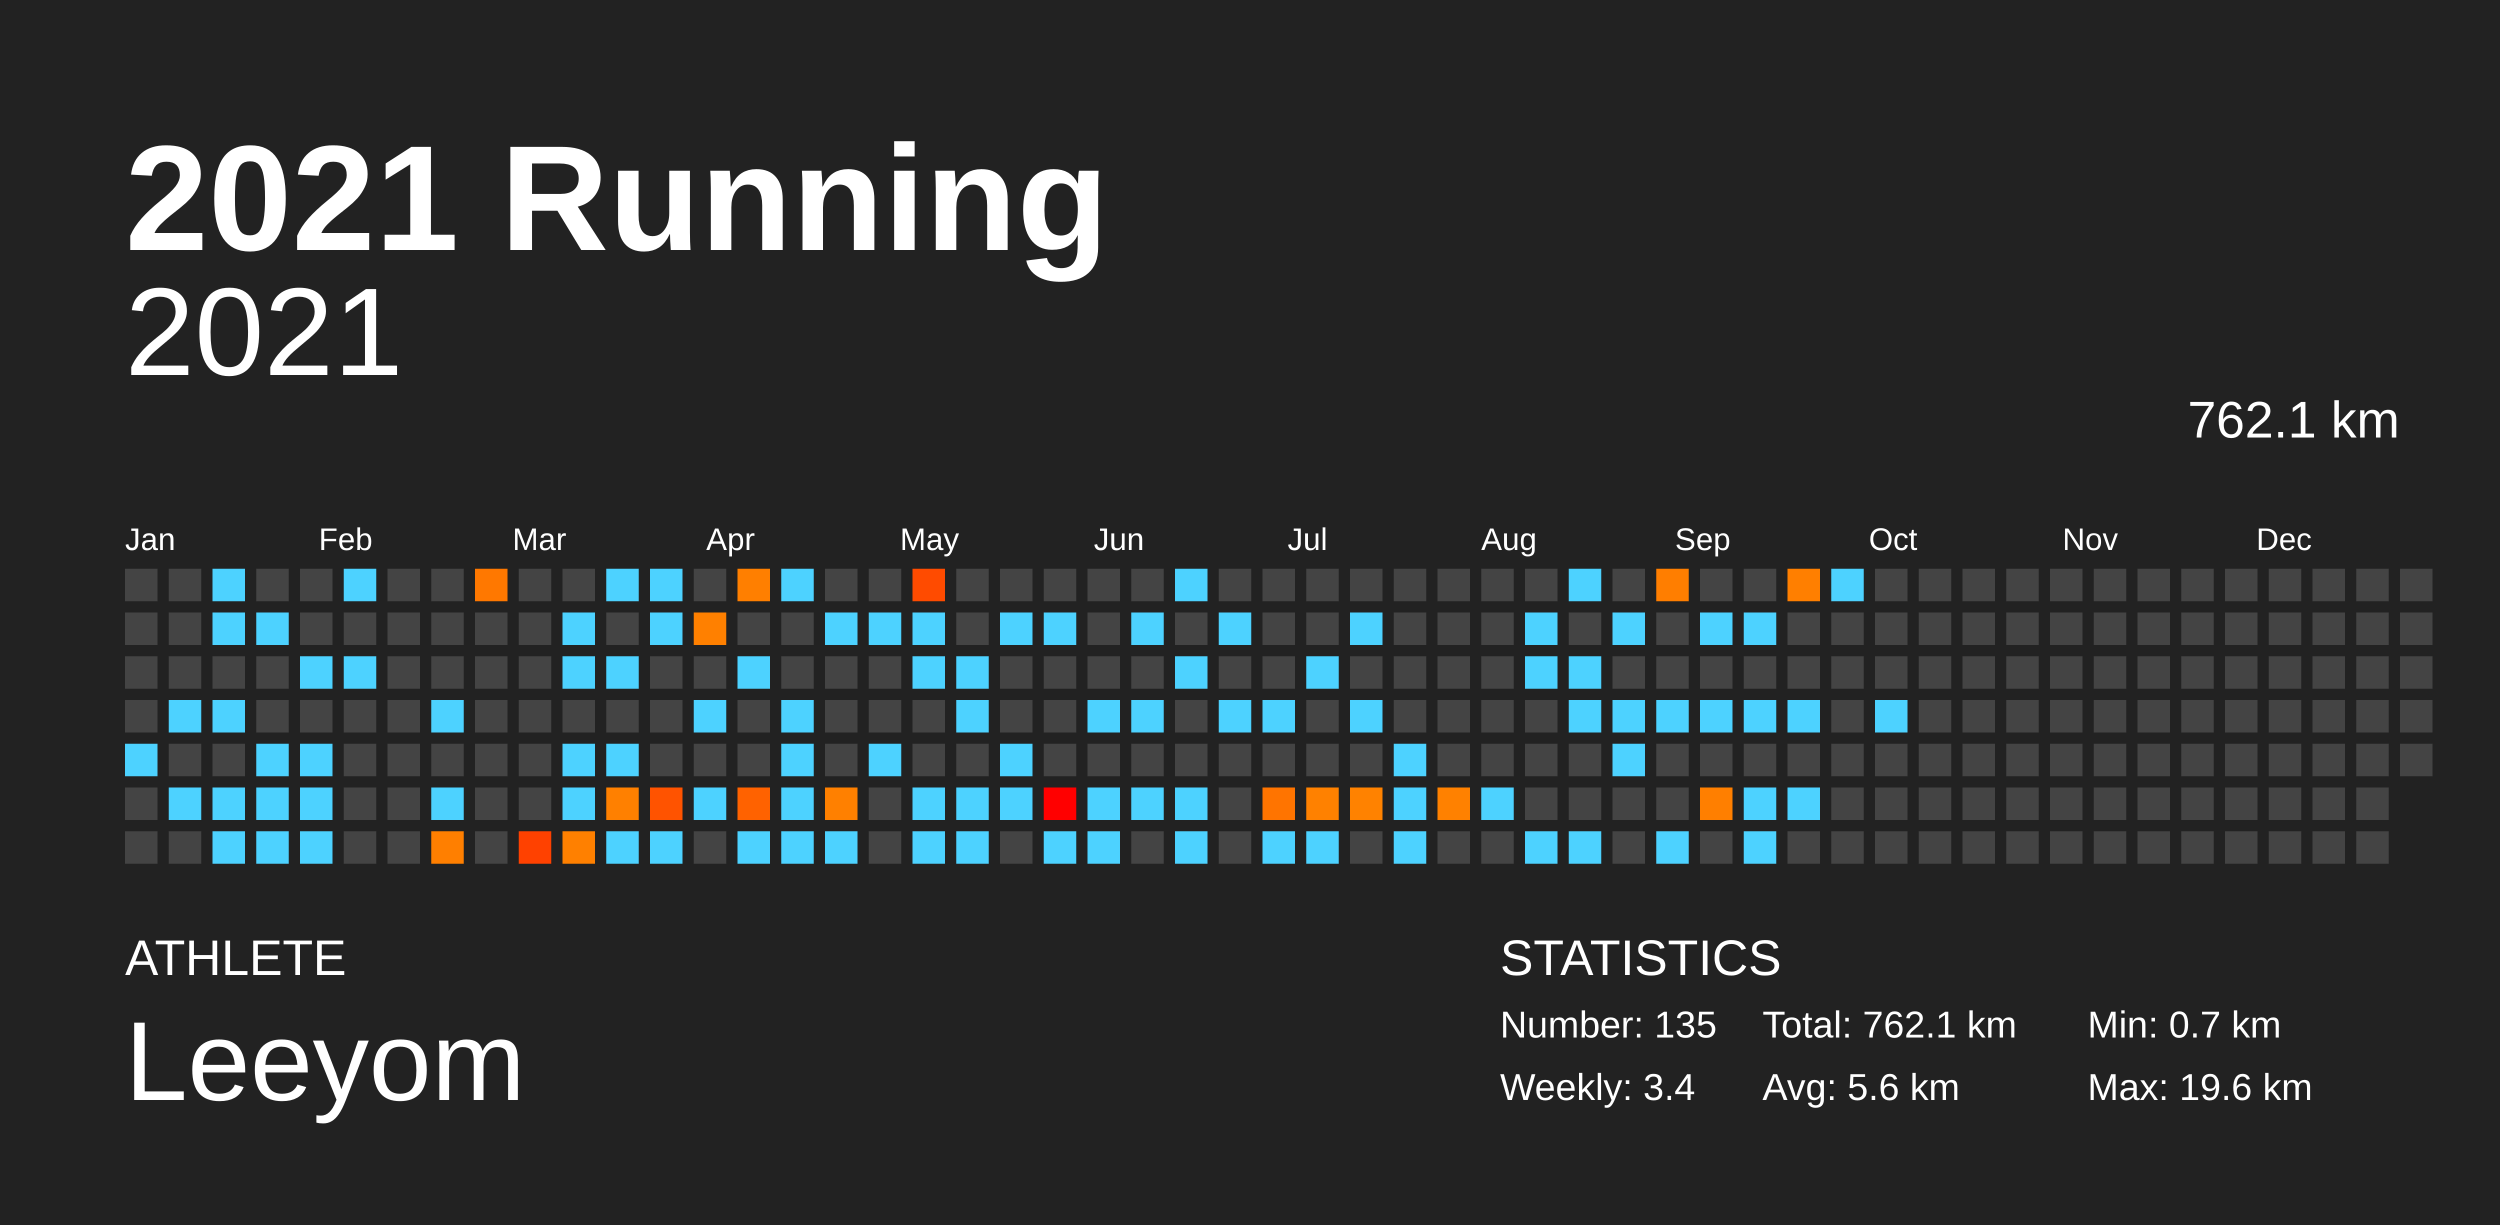
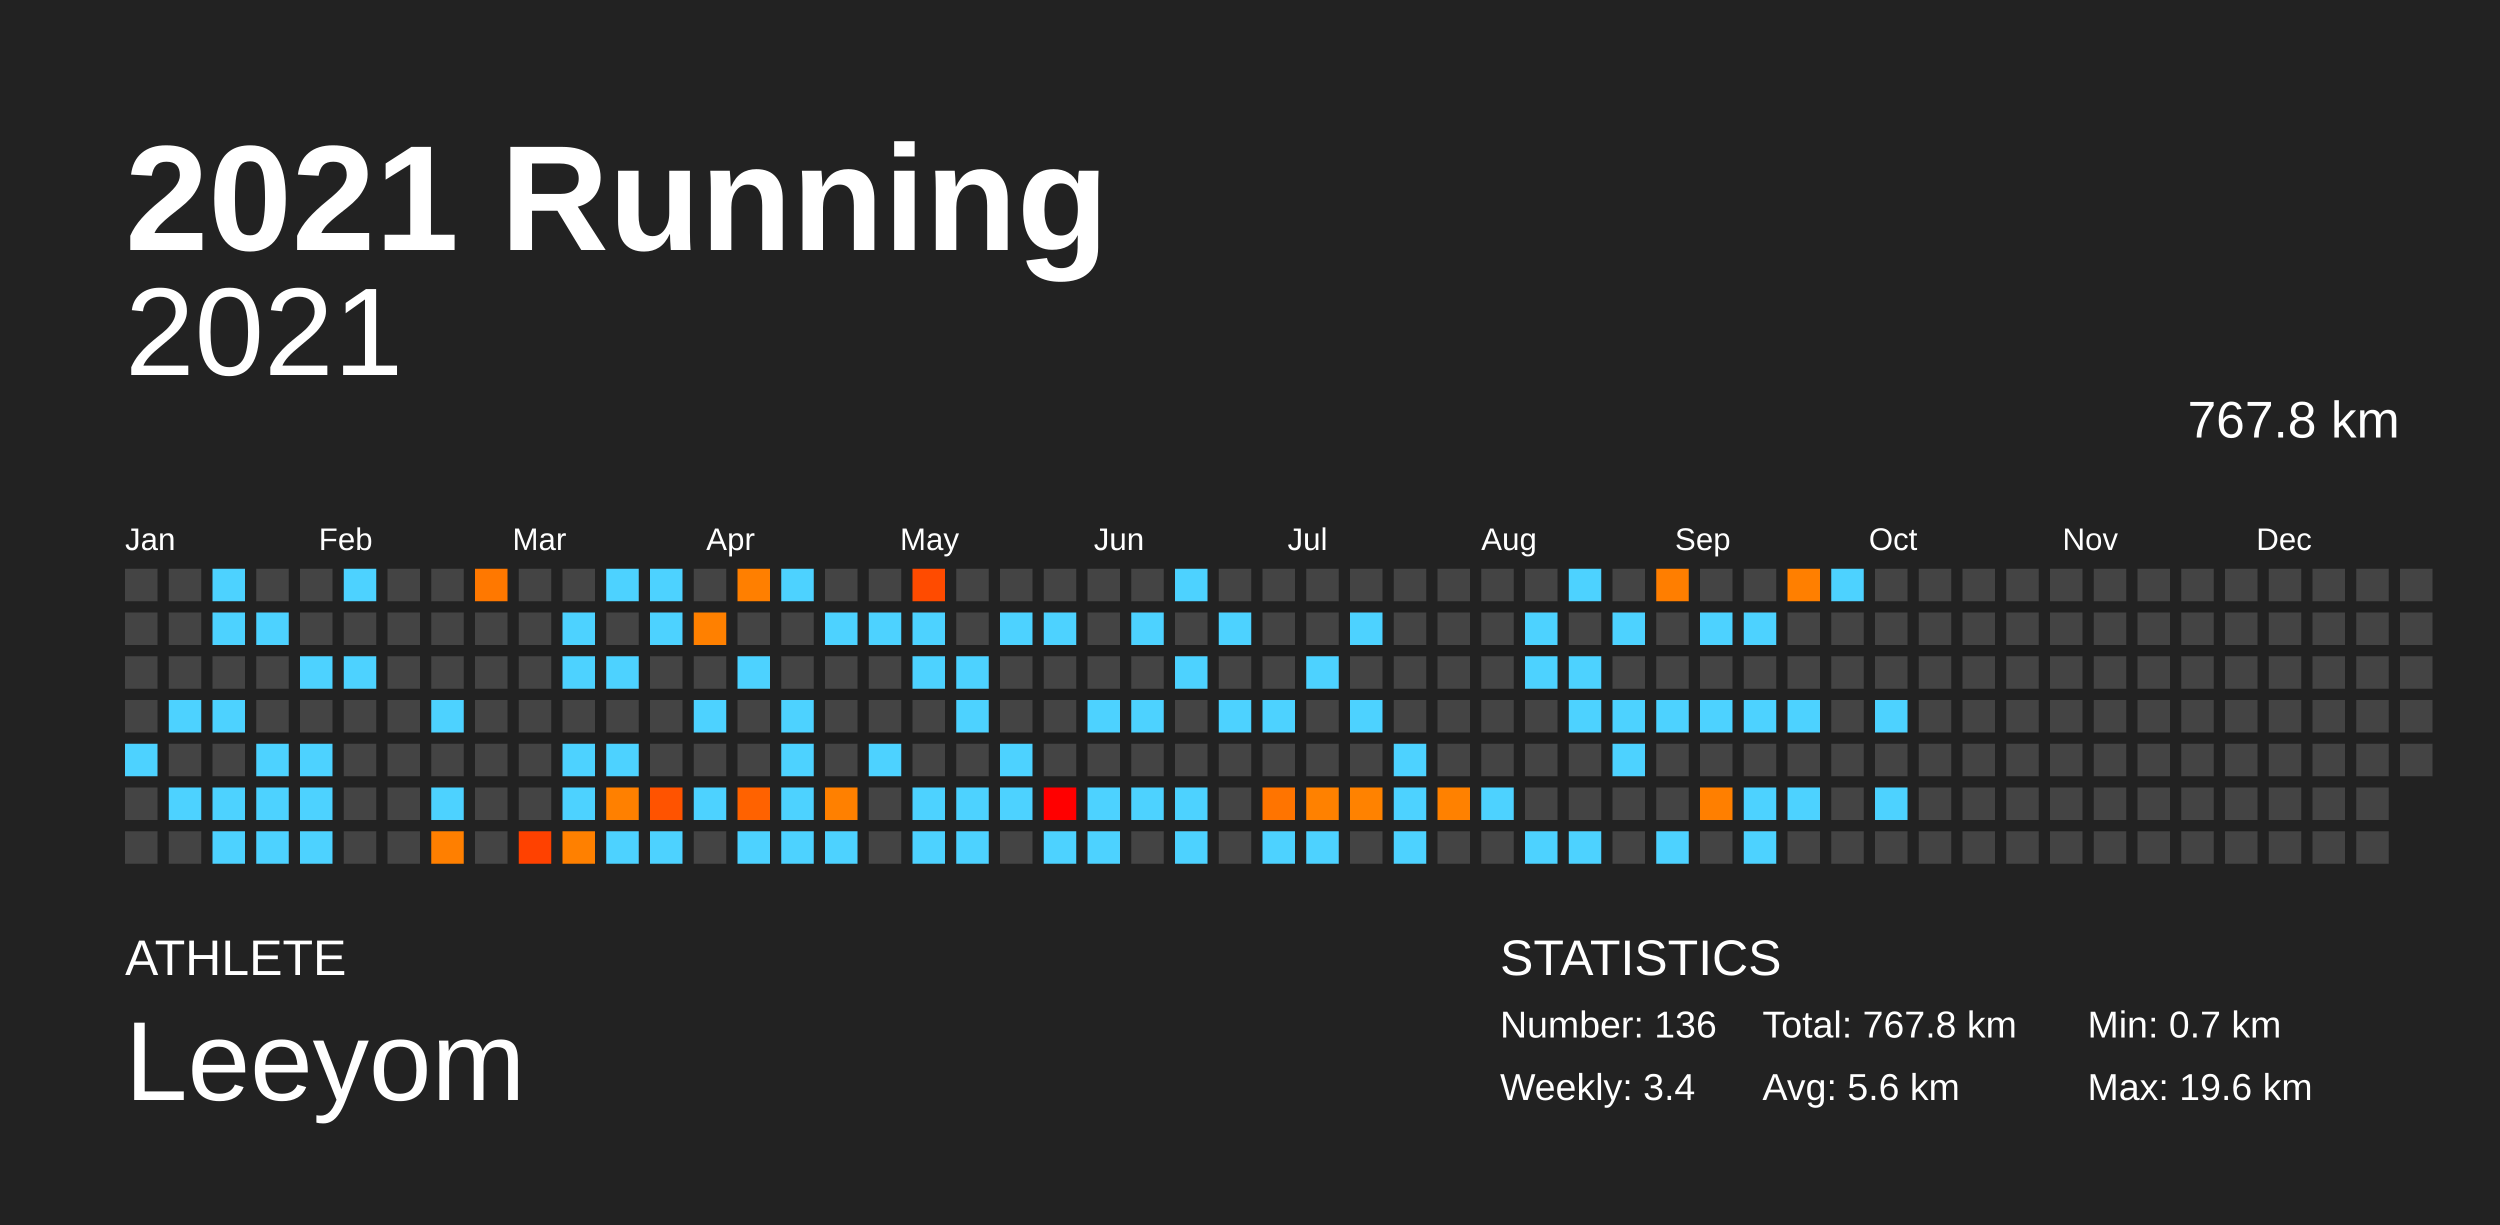
<svg xmlns="http://www.w3.org/2000/svg" baseProfile="full" height="98mm" version="1.1" viewBox="0,0,200,98" width="200mm">
  <defs />
  <rect fill="#222222" height="98" width="200" x="0" y="0" />
  <text fill="#FFFFFF" style="font-size:12px; font-family:Arial; font-weight:bold;" x="10" y="20">2021 Running</text>
  <text fill="#FFFFFF" style="font-size:4px; font-family:Arial" x="10" y="78">ATHLETE</text>
  <text fill="#FFFFFF" style="font-size:9px; font-family:Arial" x="10" y="88">Leeyom</text>
  <text fill="#FFFFFF" style="font-size:4px; font-family:Arial" x="120" y="78">STATISTICS</text>
-   <text fill="#FFFFFF" style="font-size:3px; font-family:Arial" x="120" y="83">Number: 135</text>
+   <text fill="#FFFFFF" style="font-size:3px; font-family:Arial" x="120" y="83">Number: 136</text>
  <text fill="#FFFFFF" style="font-size:3px; font-family:Arial" x="120" y="88">Weekly: 3.4</text>
-   <text fill="#FFFFFF" style="font-size:3px; font-family:Arial" x="141" y="83">Total: 762.1 km</text>
+   <text fill="#FFFFFF" style="font-size:3px; font-family:Arial" x="141" y="83">Total: 767.8 km</text>
  <text fill="#FFFFFF" style="font-size:3px; font-family:Arial" x="141" y="88">Avg: 5.6 km</text>
  <text fill="#FFFFFF" style="font-size:3px; font-family:Arial" x="167" y="83">Min: 0.7 km</text>
  <text fill="#FFFFFF" style="font-size:3px; font-family:Arial" x="167" y="88">Max: 19.6 km</text>
  <text alignment-baseline="hanging" fill="#FFFFFF" style="font-size:10.0px; font-family:Arial;" x="10" y="30">2021</text>
-   <text alignment-baseline="hanging" fill="#FFFFFF" style="font-size:4.125px; font-family:Arial;" x="175" y="35">762.1 km</text>
+   <text alignment-baseline="hanging" fill="#FFFFFF" style="font-size:4.125px; font-family:Arial;" x="175" y="35">767.8 km</text>
  <text fill="#FFFFFF" style="font-size:2.5px; font-family:Arial" x="10.0" y="44">Jan</text>
  <text fill="#FFFFFF" style="font-size:2.5px; font-family:Arial" x="25.5" y="44">Feb</text>
  <text fill="#FFFFFF" style="font-size:2.5px; font-family:Arial" x="41.0" y="44">Mar</text>
  <text fill="#FFFFFF" style="font-size:2.5px; font-family:Arial" x="56.5" y="44">Apr</text>
  <text fill="#FFFFFF" style="font-size:2.5px; font-family:Arial" x="72.0" y="44">May</text>
  <text fill="#FFFFFF" style="font-size:2.5px; font-family:Arial" x="87.5" y="44">Jun</text>
  <text fill="#FFFFFF" style="font-size:2.5px; font-family:Arial" x="103.0" y="44">Jul</text>
  <text fill="#FFFFFF" style="font-size:2.5px; font-family:Arial" x="118.5" y="44">Aug</text>
  <text fill="#FFFFFF" style="font-size:2.5px; font-family:Arial" x="134.0" y="44">Sep</text>
  <text fill="#FFFFFF" style="font-size:2.5px; font-family:Arial" x="149.5" y="44">Oct</text>
  <text fill="#FFFFFF" style="font-size:2.5px; font-family:Arial" x="165.0" y="44">Nov</text>
  <text fill="#FFFFFF" style="font-size:2.5px; font-family:Arial" x="180.5" y="44">Dec</text>
  <rect fill="#444444" height="2.6" width="2.6" x="10.0" y="45.5" />
  <rect fill="#444444" height="2.6" width="2.6" x="10.0" y="49.0" />
  <rect fill="#444444" height="2.6" width="2.6" x="10.0" y="52.5" />
  <rect fill="#444444" height="2.6" width="2.6" x="10.0" y="56.0" />
  <rect fill="#4dd2ff" height="2.6" width="2.6" x="10.0" y="59.5" />
  <rect fill="#444444" height="2.6" width="2.6" x="10.0" y="63.0" />
  <rect fill="#444444" height="2.6" width="2.6" x="10.0" y="66.5" />
  <rect fill="#444444" height="2.6" width="2.6" x="13.5" y="45.5" />
  <rect fill="#444444" height="2.6" width="2.6" x="13.5" y="49.0" />
  <rect fill="#444444" height="2.6" width="2.6" x="13.5" y="52.5" />
  <rect fill="#4dd2ff" height="2.6" width="2.6" x="13.5" y="56.0" />
  <rect fill="#444444" height="2.6" width="2.6" x="13.5" y="59.5" />
  <rect fill="#4dd2ff" height="2.6" width="2.6" x="13.5" y="63.0" />
  <rect fill="#444444" height="2.6" width="2.6" x="13.5" y="66.5" />
  <rect fill="#4dd2ff" height="2.6" width="2.6" x="17.0" y="45.5" />
  <rect fill="#4dd2ff" height="2.6" width="2.6" x="17.0" y="49.0" />
  <rect fill="#444444" height="2.6" width="2.6" x="17.0" y="52.5" />
  <rect fill="#4dd2ff" height="2.6" width="2.6" x="17.0" y="56.0" />
  <rect fill="#444444" height="2.6" width="2.6" x="17.0" y="59.5" />
  <rect fill="#4dd2ff" height="2.6" width="2.6" x="17.0" y="63.0" />
  <rect fill="#4dd2ff" height="2.6" width="2.6" x="17.0" y="66.5" />
  <rect fill="#444444" height="2.6" width="2.6" x="20.5" y="45.5" />
  <rect fill="#4dd2ff" height="2.6" width="2.6" x="20.5" y="49.0" />
  <rect fill="#444444" height="2.6" width="2.6" x="20.5" y="52.5" />
  <rect fill="#444444" height="2.6" width="2.6" x="20.5" y="56.0" />
  <rect fill="#4dd2ff" height="2.6" width="2.6" x="20.5" y="59.5" />
  <rect fill="#4dd2ff" height="2.6" width="2.6" x="20.5" y="63.0" />
  <rect fill="#4dd2ff" height="2.6" width="2.6" x="20.5" y="66.5" />
  <rect fill="#444444" height="2.6" width="2.6" x="24.0" y="45.5" />
  <rect fill="#444444" height="2.6" width="2.6" x="24.0" y="49.0" />
  <rect fill="#4dd2ff" height="2.6" width="2.6" x="24.0" y="52.5" />
  <rect fill="#444444" height="2.6" width="2.6" x="24.0" y="56.0" />
  <rect fill="#4dd2ff" height="2.6" width="2.6" x="24.0" y="59.5" />
  <rect fill="#4dd2ff" height="2.6" width="2.6" x="24.0" y="63.0" />
  <rect fill="#4dd2ff" height="2.6" width="2.6" x="24.0" y="66.5" />
  <rect fill="#4dd2ff" height="2.6" width="2.6" x="27.5" y="45.5" />
  <rect fill="#444444" height="2.6" width="2.6" x="27.5" y="49.0" />
  <rect fill="#4dd2ff" height="2.6" width="2.6" x="27.5" y="52.5" />
  <rect fill="#444444" height="2.6" width="2.6" x="27.5" y="56.0" />
  <rect fill="#444444" height="2.6" width="2.6" x="27.5" y="59.5" />
  <rect fill="#444444" height="2.6" width="2.6" x="27.5" y="63.0" />
  <rect fill="#444444" height="2.6" width="2.6" x="27.5" y="66.5" />
  <rect fill="#444444" height="2.6" width="2.6" x="31.0" y="45.5" />
  <rect fill="#444444" height="2.6" width="2.6" x="31.0" y="49.0" />
  <rect fill="#444444" height="2.6" width="2.6" x="31.0" y="52.5" />
  <rect fill="#444444" height="2.6" width="2.6" x="31.0" y="56.0" />
  <rect fill="#444444" height="2.6" width="2.6" x="31.0" y="59.5" />
  <rect fill="#444444" height="2.6" width="2.6" x="31.0" y="63.0" />
  <rect fill="#444444" height="2.6" width="2.6" x="31.0" y="66.5" />
  <rect fill="#444444" height="2.6" width="2.6" x="34.5" y="45.5" />
  <rect fill="#444444" height="2.6" width="2.6" x="34.5" y="49.0" />
  <rect fill="#444444" height="2.6" width="2.6" x="34.5" y="52.5" />
  <rect fill="#4dd2ff" height="2.6" width="2.6" x="34.5" y="56.0" />
  <rect fill="#444444" height="2.6" width="2.6" x="34.5" y="59.5" />
  <rect fill="#4dd2ff" height="2.6" width="2.6" x="34.5" y="63.0" />
  <rect fill="#ff7f00" height="2.6" width="2.6" x="34.5" y="66.5" />
  <rect fill="#ff7800" height="2.6" width="2.6" x="38.0" y="45.5" />
  <rect fill="#444444" height="2.6" width="2.6" x="38.0" y="49.0" />
  <rect fill="#444444" height="2.6" width="2.6" x="38.0" y="52.5" />
  <rect fill="#444444" height="2.6" width="2.6" x="38.0" y="56.0" />
  <rect fill="#444444" height="2.6" width="2.6" x="38.0" y="59.5" />
  <rect fill="#444444" height="2.6" width="2.6" x="38.0" y="63.0" />
  <rect fill="#444444" height="2.6" width="2.6" x="38.0" y="66.5" />
  <rect fill="#444444" height="2.6" width="2.6" x="41.5" y="45.5" />
  <rect fill="#444444" height="2.6" width="2.6" x="41.5" y="49.0" />
  <rect fill="#444444" height="2.6" width="2.6" x="41.5" y="52.5" />
  <rect fill="#444444" height="2.6" width="2.6" x="41.5" y="56.0" />
  <rect fill="#444444" height="2.6" width="2.6" x="41.5" y="59.5" />
  <rect fill="#444444" height="2.6" width="2.6" x="41.5" y="63.0" />
  <rect fill="#ff4100" height="2.6" width="2.6" x="41.5" y="66.5" />
  <rect fill="#444444" height="2.6" width="2.6" x="45.0" y="45.5" />
  <rect fill="#4dd2ff" height="2.6" width="2.6" x="45.0" y="49.0" />
  <rect fill="#4dd2ff" height="2.6" width="2.6" x="45.0" y="52.5" />
  <rect fill="#444444" height="2.6" width="2.6" x="45.0" y="56.0" />
  <rect fill="#4dd2ff" height="2.6" width="2.6" x="45.0" y="59.5" />
  <rect fill="#4dd2ff" height="2.6" width="2.6" x="45.0" y="63.0" />
  <rect fill="#ff8000" height="2.6" width="2.6" x="45.0" y="66.5" />
  <rect fill="#4dd2ff" height="2.6" width="2.6" x="48.5" y="45.5" />
  <rect fill="#444444" height="2.6" width="2.6" x="48.5" y="49.0" />
  <rect fill="#4dd2ff" height="2.6" width="2.6" x="48.5" y="52.5" />
  <rect fill="#444444" height="2.6" width="2.6" x="48.5" y="56.0" />
  <rect fill="#4dd2ff" height="2.6" width="2.6" x="48.5" y="59.5" />
  <rect fill="#ff8000" height="2.6" width="2.6" x="48.5" y="63.0" />
  <rect fill="#4dd2ff" height="2.6" width="2.6" x="48.5" y="66.5" />
  <rect fill="#4dd2ff" height="2.6" width="2.6" x="52.0" y="45.5" />
  <rect fill="#4dd2ff" height="2.6" width="2.6" x="52.0" y="49.0" />
  <rect fill="#444444" height="2.6" width="2.6" x="52.0" y="52.5" />
  <rect fill="#444444" height="2.6" width="2.6" x="52.0" y="56.0" />
  <rect fill="#444444" height="2.6" width="2.6" x="52.0" y="59.5" />
  <rect fill="#ff5300" height="2.6" width="2.6" x="52.0" y="63.0" />
  <rect fill="#4dd2ff" height="2.6" width="2.6" x="52.0" y="66.5" />
  <rect fill="#444444" height="2.6" width="2.6" x="55.5" y="45.5" />
  <rect fill="#ff8000" height="2.6" width="2.6" x="55.5" y="49.0" />
  <rect fill="#444444" height="2.6" width="2.6" x="55.5" y="52.5" />
  <rect fill="#4dd2ff" height="2.6" width="2.6" x="55.5" y="56.0" />
  <rect fill="#444444" height="2.6" width="2.6" x="55.5" y="59.5" />
  <rect fill="#4dd2ff" height="2.6" width="2.6" x="55.5" y="63.0" />
  <rect fill="#444444" height="2.6" width="2.6" x="55.5" y="66.5" />
  <rect fill="#ff7f00" height="2.6" width="2.6" x="59.0" y="45.5" />
  <rect fill="#444444" height="2.6" width="2.6" x="59.0" y="49.0" />
  <rect fill="#4dd2ff" height="2.6" width="2.6" x="59.0" y="52.5" />
  <rect fill="#444444" height="2.6" width="2.6" x="59.0" y="56.0" />
  <rect fill="#444444" height="2.6" width="2.6" x="59.0" y="59.5" />
  <rect fill="#ff6200" height="2.6" width="2.6" x="59.0" y="63.0" />
  <rect fill="#4dd2ff" height="2.6" width="2.6" x="59.0" y="66.5" />
  <rect fill="#4dd2ff" height="2.6" width="2.6" x="62.5" y="45.5" />
  <rect fill="#444444" height="2.6" width="2.6" x="62.5" y="49.0" />
  <rect fill="#444444" height="2.6" width="2.6" x="62.5" y="52.5" />
  <rect fill="#4dd2ff" height="2.6" width="2.6" x="62.5" y="56.0" />
  <rect fill="#4dd2ff" height="2.6" width="2.6" x="62.5" y="59.5" />
  <rect fill="#4dd2ff" height="2.6" width="2.6" x="62.5" y="63.0" />
  <rect fill="#4dd2ff" height="2.6" width="2.6" x="62.5" y="66.5" />
  <rect fill="#444444" height="2.6" width="2.6" x="66.0" y="45.5" />
  <rect fill="#4dd2ff" height="2.6" width="2.6" x="66.0" y="49.0" />
  <rect fill="#444444" height="2.6" width="2.6" x="66.0" y="52.5" />
  <rect fill="#444444" height="2.6" width="2.6" x="66.0" y="56.0" />
  <rect fill="#444444" height="2.6" width="2.6" x="66.0" y="59.5" />
  <rect fill="#ff8000" height="2.6" width="2.6" x="66.0" y="63.0" />
  <rect fill="#4dd2ff" height="2.6" width="2.6" x="66.0" y="66.5" />
  <rect fill="#444444" height="2.6" width="2.6" x="69.5" y="45.5" />
  <rect fill="#4dd2ff" height="2.6" width="2.6" x="69.5" y="49.0" />
  <rect fill="#444444" height="2.6" width="2.6" x="69.5" y="52.5" />
  <rect fill="#444444" height="2.6" width="2.6" x="69.5" y="56.0" />
  <rect fill="#4dd2ff" height="2.6" width="2.6" x="69.5" y="59.5" />
  <rect fill="#444444" height="2.6" width="2.6" x="69.5" y="63.0" />
  <rect fill="#444444" height="2.6" width="2.6" x="69.5" y="66.5" />
  <rect fill="#ff4b00" height="2.6" width="2.6" x="73.0" y="45.5" />
  <rect fill="#4dd2ff" height="2.6" width="2.6" x="73.0" y="49.0" />
  <rect fill="#4dd2ff" height="2.6" width="2.6" x="73.0" y="52.5" />
  <rect fill="#444444" height="2.6" width="2.6" x="73.0" y="56.0" />
  <rect fill="#444444" height="2.6" width="2.6" x="73.0" y="59.5" />
  <rect fill="#4dd2ff" height="2.6" width="2.6" x="73.0" y="63.0" />
  <rect fill="#4dd2ff" height="2.6" width="2.6" x="73.0" y="66.5" />
  <rect fill="#444444" height="2.6" width="2.6" x="76.5" y="45.5" />
  <rect fill="#444444" height="2.6" width="2.6" x="76.5" y="49.0" />
  <rect fill="#4dd2ff" height="2.6" width="2.6" x="76.5" y="52.5" />
  <rect fill="#4dd2ff" height="2.6" width="2.6" x="76.5" y="56.0" />
  <rect fill="#444444" height="2.6" width="2.6" x="76.5" y="59.5" />
  <rect fill="#4dd2ff" height="2.6" width="2.6" x="76.5" y="63.0" />
  <rect fill="#4dd2ff" height="2.6" width="2.6" x="76.5" y="66.5" />
  <rect fill="#444444" height="2.6" width="2.6" x="80.0" y="45.5" />
  <rect fill="#4dd2ff" height="2.6" width="2.6" x="80.0" y="49.0" />
  <rect fill="#444444" height="2.6" width="2.6" x="80.0" y="52.5" />
  <rect fill="#444444" height="2.6" width="2.6" x="80.0" y="56.0" />
  <rect fill="#4dd2ff" height="2.6" width="2.6" x="80.0" y="59.5" />
  <rect fill="#4dd2ff" height="2.6" width="2.6" x="80.0" y="63.0" />
  <rect fill="#444444" height="2.6" width="2.6" x="80.0" y="66.5" />
  <rect fill="#444444" height="2.6" width="2.6" x="83.5" y="45.5" />
  <rect fill="#4dd2ff" height="2.6" width="2.6" x="83.5" y="49.0" />
  <rect fill="#444444" height="2.6" width="2.6" x="83.5" y="52.5" />
  <rect fill="#444444" height="2.6" width="2.6" x="83.5" y="56.0" />
  <rect fill="#444444" height="2.6" width="2.6" x="83.5" y="59.5" />
  <rect fill="#ff0000" height="2.6" width="2.6" x="83.5" y="63.0" />
  <rect fill="#4dd2ff" height="2.6" width="2.6" x="83.5" y="66.5" />
  <rect fill="#444444" height="2.6" width="2.6" x="87.0" y="45.5" />
  <rect fill="#444444" height="2.6" width="2.6" x="87.0" y="49.0" />
  <rect fill="#444444" height="2.6" width="2.6" x="87.0" y="52.5" />
  <rect fill="#4dd2ff" height="2.6" width="2.6" x="87.0" y="56.0" />
  <rect fill="#444444" height="2.6" width="2.6" x="87.0" y="59.5" />
  <rect fill="#4dd2ff" height="2.6" width="2.6" x="87.0" y="63.0" />
  <rect fill="#4dd2ff" height="2.6" width="2.6" x="87.0" y="66.5" />
  <rect fill="#444444" height="2.6" width="2.6" x="90.5" y="45.5" />
  <rect fill="#4dd2ff" height="2.6" width="2.6" x="90.5" y="49.0" />
  <rect fill="#444444" height="2.6" width="2.6" x="90.5" y="52.5" />
  <rect fill="#4dd2ff" height="2.6" width="2.6" x="90.5" y="56.0" />
  <rect fill="#444444" height="2.6" width="2.6" x="90.5" y="59.5" />
  <rect fill="#4dd2ff" height="2.6" width="2.6" x="90.5" y="63.0" />
  <rect fill="#444444" height="2.6" width="2.6" x="90.5" y="66.5" />
  <rect fill="#4dd2ff" height="2.6" width="2.6" x="94.0" y="45.5" />
  <rect fill="#444444" height="2.6" width="2.6" x="94.0" y="49.0" />
  <rect fill="#4dd2ff" height="2.6" width="2.6" x="94.0" y="52.5" />
  <rect fill="#444444" height="2.6" width="2.6" x="94.0" y="56.0" />
  <rect fill="#444444" height="2.6" width="2.6" x="94.0" y="59.5" />
  <rect fill="#4dd2ff" height="2.6" width="2.6" x="94.0" y="63.0" />
  <rect fill="#4dd2ff" height="2.6" width="2.6" x="94.0" y="66.5" />
  <rect fill="#444444" height="2.6" width="2.6" x="97.5" y="45.5" />
  <rect fill="#4dd2ff" height="2.6" width="2.6" x="97.5" y="49.0" />
  <rect fill="#444444" height="2.6" width="2.6" x="97.5" y="52.5" />
  <rect fill="#4dd2ff" height="2.6" width="2.6" x="97.5" y="56.0" />
  <rect fill="#444444" height="2.6" width="2.6" x="97.5" y="59.5" />
  <rect fill="#444444" height="2.6" width="2.6" x="97.5" y="63.0" />
  <rect fill="#444444" height="2.6" width="2.6" x="97.5" y="66.5" />
  <rect fill="#444444" height="2.6" width="2.6" x="101.0" y="45.5" />
  <rect fill="#444444" height="2.6" width="2.6" x="101.0" y="49.0" />
  <rect fill="#444444" height="2.6" width="2.6" x="101.0" y="52.5" />
  <rect fill="#4dd2ff" height="2.6" width="2.6" x="101.0" y="56.0" />
  <rect fill="#444444" height="2.6" width="2.6" x="101.0" y="59.5" />
  <rect fill="#ff7400" height="2.6" width="2.6" x="101.0" y="63.0" />
  <rect fill="#4dd2ff" height="2.6" width="2.6" x="101.0" y="66.5" />
  <rect fill="#444444" height="2.6" width="2.6" x="104.5" y="45.5" />
  <rect fill="#444444" height="2.6" width="2.6" x="104.5" y="49.0" />
  <rect fill="#4dd2ff" height="2.6" width="2.6" x="104.5" y="52.5" />
  <rect fill="#444444" height="2.6" width="2.6" x="104.5" y="56.0" />
  <rect fill="#444444" height="2.6" width="2.6" x="104.5" y="59.5" />
  <rect fill="#ff8100" height="2.6" width="2.6" x="104.5" y="63.0" />
  <rect fill="#4dd2ff" height="2.6" width="2.6" x="104.5" y="66.5" />
  <rect fill="#444444" height="2.6" width="2.6" x="108.0" y="45.5" />
  <rect fill="#4dd2ff" height="2.6" width="2.6" x="108.0" y="49.0" />
  <rect fill="#444444" height="2.6" width="2.6" x="108.0" y="52.5" />
  <rect fill="#4dd2ff" height="2.6" width="2.6" x="108.0" y="56.0" />
  <rect fill="#444444" height="2.6" width="2.6" x="108.0" y="59.5" />
  <rect fill="#ff8200" height="2.6" width="2.6" x="108.0" y="63.0" />
  <rect fill="#444444" height="2.6" width="2.6" x="108.0" y="66.5" />
  <rect fill="#444444" height="2.6" width="2.6" x="111.5" y="45.5" />
  <rect fill="#444444" height="2.6" width="2.6" x="111.5" y="49.0" />
  <rect fill="#444444" height="2.6" width="2.6" x="111.5" y="52.5" />
  <rect fill="#444444" height="2.6" width="2.6" x="111.5" y="56.0" />
  <rect fill="#4dd2ff" height="2.6" width="2.6" x="111.5" y="59.5" />
  <rect fill="#4dd2ff" height="2.6" width="2.6" x="111.5" y="63.0" />
  <rect fill="#4dd2ff" height="2.6" width="2.6" x="111.5" y="66.5" />
  <rect fill="#444444" height="2.6" width="2.6" x="115.0" y="45.5" />
  <rect fill="#444444" height="2.6" width="2.6" x="115.0" y="49.0" />
  <rect fill="#444444" height="2.6" width="2.6" x="115.0" y="52.5" />
  <rect fill="#444444" height="2.6" width="2.6" x="115.0" y="56.0" />
  <rect fill="#444444" height="2.6" width="2.6" x="115.0" y="59.5" />
  <rect fill="#ff8100" height="2.6" width="2.6" x="115.0" y="63.0" />
  <rect fill="#444444" height="2.6" width="2.6" x="115.0" y="66.5" />
  <rect fill="#444444" height="2.6" width="2.6" x="118.5" y="45.5" />
  <rect fill="#444444" height="2.6" width="2.6" x="118.5" y="49.0" />
  <rect fill="#444444" height="2.6" width="2.6" x="118.5" y="52.5" />
  <rect fill="#444444" height="2.6" width="2.6" x="118.5" y="56.0" />
  <rect fill="#444444" height="2.6" width="2.6" x="118.5" y="59.5" />
  <rect fill="#4dd2ff" height="2.6" width="2.6" x="118.5" y="63.0" />
  <rect fill="#444444" height="2.6" width="2.6" x="118.5" y="66.5" />
  <rect fill="#444444" height="2.6" width="2.6" x="122.0" y="45.5" />
  <rect fill="#4dd2ff" height="2.6" width="2.6" x="122.0" y="49.0" />
  <rect fill="#4dd2ff" height="2.6" width="2.6" x="122.0" y="52.5" />
  <rect fill="#444444" height="2.6" width="2.6" x="122.0" y="56.0" />
  <rect fill="#444444" height="2.6" width="2.6" x="122.0" y="59.5" />
  <rect fill="#444444" height="2.6" width="2.6" x="122.0" y="63.0" />
  <rect fill="#4dd2ff" height="2.6" width="2.6" x="122.0" y="66.5" />
  <rect fill="#4dd2ff" height="2.6" width="2.6" x="125.5" y="45.5" />
  <rect fill="#444444" height="2.6" width="2.6" x="125.5" y="49.0" />
  <rect fill="#4dd2ff" height="2.6" width="2.6" x="125.5" y="52.5" />
  <rect fill="#4dd2ff" height="2.6" width="2.6" x="125.5" y="56.0" />
  <rect fill="#444444" height="2.6" width="2.6" x="125.5" y="59.5" />
  <rect fill="#444444" height="2.6" width="2.6" x="125.5" y="63.0" />
  <rect fill="#4dd2ff" height="2.6" width="2.6" x="125.5" y="66.5" />
  <rect fill="#444444" height="2.6" width="2.6" x="129.0" y="45.5" />
  <rect fill="#4dd2ff" height="2.6" width="2.6" x="129.0" y="49.0" />
  <rect fill="#444444" height="2.6" width="2.6" x="129.0" y="52.5" />
  <rect fill="#4dd2ff" height="2.6" width="2.6" x="129.0" y="56.0" />
  <rect fill="#4dd2ff" height="2.6" width="2.6" x="129.0" y="59.5" />
  <rect fill="#444444" height="2.6" width="2.6" x="129.0" y="63.0" />
  <rect fill="#444444" height="2.6" width="2.6" x="129.0" y="66.5" />
  <rect fill="#ff7e00" height="2.6" width="2.6" x="132.5" y="45.5" />
  <rect fill="#444444" height="2.6" width="2.6" x="132.5" y="49.0" />
  <rect fill="#444444" height="2.6" width="2.6" x="132.5" y="52.5" />
  <rect fill="#4dd2ff" height="2.6" width="2.6" x="132.5" y="56.0" />
  <rect fill="#444444" height="2.6" width="2.6" x="132.5" y="59.5" />
  <rect fill="#444444" height="2.6" width="2.6" x="132.5" y="63.0" />
  <rect fill="#4dd2ff" height="2.6" width="2.6" x="132.5" y="66.5" />
  <rect fill="#444444" height="2.6" width="2.6" x="136.0" y="45.5" />
  <rect fill="#4dd2ff" height="2.6" width="2.6" x="136.0" y="49.0" />
  <rect fill="#444444" height="2.6" width="2.6" x="136.0" y="52.5" />
  <rect fill="#4dd2ff" height="2.6" width="2.6" x="136.0" y="56.0" />
  <rect fill="#444444" height="2.6" width="2.6" x="136.0" y="59.5" />
  <rect fill="#ff7f00" height="2.6" width="2.6" x="136.0" y="63.0" />
  <rect fill="#444444" height="2.6" width="2.6" x="136.0" y="66.5" />
  <rect fill="#444444" height="2.6" width="2.6" x="139.5" y="45.5" />
  <rect fill="#4dd2ff" height="2.6" width="2.6" x="139.5" y="49.0" />
  <rect fill="#444444" height="2.6" width="2.6" x="139.5" y="52.5" />
  <rect fill="#4dd2ff" height="2.6" width="2.6" x="139.5" y="56.0" />
  <rect fill="#444444" height="2.6" width="2.6" x="139.5" y="59.5" />
  <rect fill="#4dd2ff" height="2.6" width="2.6" x="139.5" y="63.0" />
  <rect fill="#4dd2ff" height="2.6" width="2.6" x="139.5" y="66.5" />
  <rect fill="#ff7f00" height="2.6" width="2.6" x="143.0" y="45.5" />
  <rect fill="#444444" height="2.6" width="2.6" x="143.0" y="49.0" />
  <rect fill="#444444" height="2.6" width="2.6" x="143.0" y="52.5" />
  <rect fill="#4dd2ff" height="2.6" width="2.6" x="143.0" y="56.0" />
  <rect fill="#444444" height="2.6" width="2.6" x="143.0" y="59.5" />
  <rect fill="#4dd2ff" height="2.6" width="2.6" x="143.0" y="63.0" />
  <rect fill="#444444" height="2.6" width="2.6" x="143.0" y="66.5" />
  <rect fill="#4dd2ff" height="2.6" width="2.6" x="146.5" y="45.5" />
  <rect fill="#444444" height="2.6" width="2.6" x="146.5" y="49.0" />
  <rect fill="#444444" height="2.6" width="2.6" x="146.5" y="52.5" />
  <rect fill="#444444" height="2.6" width="2.6" x="146.5" y="56.0" />
  <rect fill="#444444" height="2.6" width="2.6" x="146.5" y="59.5" />
  <rect fill="#444444" height="2.6" width="2.6" x="146.5" y="63.0" />
  <rect fill="#444444" height="2.6" width="2.6" x="146.5" y="66.5" />
  <rect fill="#444444" height="2.6" width="2.6" x="150.0" y="45.5" />
  <rect fill="#444444" height="2.6" width="2.6" x="150.0" y="49.0" />
  <rect fill="#444444" height="2.6" width="2.6" x="150.0" y="52.5" />
  <rect fill="#4dd2ff" height="2.6" width="2.6" x="150.0" y="56.0" />
  <rect fill="#444444" height="2.6" width="2.6" x="150.0" y="59.5" />
-   <rect fill="#444444" height="2.6" width="2.6" x="150.0" y="63.0" />
+   <rect fill="#4dd2ff" height="2.6" width="2.6" x="150.0" y="63.0" />
  <rect fill="#444444" height="2.6" width="2.6" x="150.0" y="66.5" />
  <rect fill="#444444" height="2.6" width="2.6" x="153.5" y="45.5" />
  <rect fill="#444444" height="2.6" width="2.6" x="153.5" y="49.0" />
  <rect fill="#444444" height="2.6" width="2.6" x="153.5" y="52.5" />
  <rect fill="#444444" height="2.6" width="2.6" x="153.5" y="56.0" />
  <rect fill="#444444" height="2.6" width="2.6" x="153.5" y="59.5" />
  <rect fill="#444444" height="2.6" width="2.6" x="153.5" y="63.0" />
  <rect fill="#444444" height="2.6" width="2.6" x="153.5" y="66.5" />
  <rect fill="#444444" height="2.6" width="2.6" x="157.0" y="45.5" />
  <rect fill="#444444" height="2.6" width="2.6" x="157.0" y="49.0" />
  <rect fill="#444444" height="2.6" width="2.6" x="157.0" y="52.5" />
  <rect fill="#444444" height="2.6" width="2.6" x="157.0" y="56.0" />
  <rect fill="#444444" height="2.6" width="2.6" x="157.0" y="59.5" />
  <rect fill="#444444" height="2.6" width="2.6" x="157.0" y="63.0" />
  <rect fill="#444444" height="2.6" width="2.6" x="157.0" y="66.5" />
  <rect fill="#444444" height="2.6" width="2.6" x="160.5" y="45.5" />
  <rect fill="#444444" height="2.6" width="2.6" x="160.5" y="49.0" />
  <rect fill="#444444" height="2.6" width="2.6" x="160.5" y="52.5" />
  <rect fill="#444444" height="2.6" width="2.6" x="160.5" y="56.0" />
  <rect fill="#444444" height="2.6" width="2.6" x="160.5" y="59.5" />
  <rect fill="#444444" height="2.6" width="2.6" x="160.5" y="63.0" />
  <rect fill="#444444" height="2.6" width="2.6" x="160.5" y="66.5" />
  <rect fill="#444444" height="2.6" width="2.6" x="164.0" y="45.5" />
  <rect fill="#444444" height="2.6" width="2.6" x="164.0" y="49.0" />
  <rect fill="#444444" height="2.6" width="2.6" x="164.0" y="52.5" />
  <rect fill="#444444" height="2.6" width="2.6" x="164.0" y="56.0" />
  <rect fill="#444444" height="2.6" width="2.6" x="164.0" y="59.5" />
  <rect fill="#444444" height="2.6" width="2.6" x="164.0" y="63.0" />
  <rect fill="#444444" height="2.6" width="2.6" x="164.0" y="66.5" />
  <rect fill="#444444" height="2.6" width="2.6" x="167.5" y="45.5" />
  <rect fill="#444444" height="2.6" width="2.6" x="167.5" y="49.0" />
  <rect fill="#444444" height="2.6" width="2.6" x="167.5" y="52.5" />
  <rect fill="#444444" height="2.6" width="2.6" x="167.5" y="56.0" />
  <rect fill="#444444" height="2.6" width="2.6" x="167.5" y="59.5" />
  <rect fill="#444444" height="2.6" width="2.6" x="167.5" y="63.0" />
  <rect fill="#444444" height="2.6" width="2.6" x="167.5" y="66.5" />
  <rect fill="#444444" height="2.6" width="2.6" x="171.0" y="45.5" />
  <rect fill="#444444" height="2.6" width="2.6" x="171.0" y="49.0" />
  <rect fill="#444444" height="2.6" width="2.6" x="171.0" y="52.5" />
  <rect fill="#444444" height="2.6" width="2.6" x="171.0" y="56.0" />
  <rect fill="#444444" height="2.6" width="2.6" x="171.0" y="59.5" />
  <rect fill="#444444" height="2.6" width="2.6" x="171.0" y="63.0" />
  <rect fill="#444444" height="2.6" width="2.6" x="171.0" y="66.5" />
  <rect fill="#444444" height="2.6" width="2.6" x="174.5" y="45.5" />
  <rect fill="#444444" height="2.6" width="2.6" x="174.5" y="49.0" />
  <rect fill="#444444" height="2.6" width="2.6" x="174.5" y="52.5" />
  <rect fill="#444444" height="2.6" width="2.6" x="174.5" y="56.0" />
  <rect fill="#444444" height="2.6" width="2.6" x="174.5" y="59.5" />
  <rect fill="#444444" height="2.6" width="2.6" x="174.5" y="63.0" />
  <rect fill="#444444" height="2.6" width="2.6" x="174.5" y="66.5" />
  <rect fill="#444444" height="2.6" width="2.6" x="178.0" y="45.5" />
  <rect fill="#444444" height="2.6" width="2.6" x="178.0" y="49.0" />
  <rect fill="#444444" height="2.6" width="2.6" x="178.0" y="52.5" />
  <rect fill="#444444" height="2.6" width="2.6" x="178.0" y="56.0" />
  <rect fill="#444444" height="2.6" width="2.6" x="178.0" y="59.5" />
  <rect fill="#444444" height="2.6" width="2.6" x="178.0" y="63.0" />
  <rect fill="#444444" height="2.6" width="2.6" x="178.0" y="66.5" />
  <rect fill="#444444" height="2.6" width="2.6" x="181.5" y="45.5" />
  <rect fill="#444444" height="2.6" width="2.6" x="181.5" y="49.0" />
  <rect fill="#444444" height="2.6" width="2.6" x="181.5" y="52.5" />
  <rect fill="#444444" height="2.6" width="2.6" x="181.5" y="56.0" />
  <rect fill="#444444" height="2.6" width="2.6" x="181.5" y="59.5" />
  <rect fill="#444444" height="2.6" width="2.6" x="181.5" y="63.0" />
  <rect fill="#444444" height="2.6" width="2.6" x="181.5" y="66.5" />
  <rect fill="#444444" height="2.6" width="2.6" x="185.0" y="45.5" />
  <rect fill="#444444" height="2.6" width="2.6" x="185.0" y="49.0" />
  <rect fill="#444444" height="2.6" width="2.6" x="185.0" y="52.5" />
  <rect fill="#444444" height="2.6" width="2.6" x="185.0" y="56.0" />
  <rect fill="#444444" height="2.6" width="2.6" x="185.0" y="59.5" />
  <rect fill="#444444" height="2.6" width="2.6" x="185.0" y="63.0" />
  <rect fill="#444444" height="2.6" width="2.6" x="185.0" y="66.5" />
  <rect fill="#444444" height="2.6" width="2.6" x="188.5" y="45.5" />
  <rect fill="#444444" height="2.6" width="2.6" x="188.5" y="49.0" />
  <rect fill="#444444" height="2.6" width="2.6" x="188.5" y="52.5" />
  <rect fill="#444444" height="2.6" width="2.6" x="188.5" y="56.0" />
  <rect fill="#444444" height="2.6" width="2.6" x="188.5" y="59.5" />
  <rect fill="#444444" height="2.6" width="2.6" x="188.5" y="63.0" />
  <rect fill="#444444" height="2.6" width="2.6" x="188.5" y="66.5" />
  <rect fill="#444444" height="2.6" width="2.6" x="192.0" y="45.5" />
  <rect fill="#444444" height="2.6" width="2.6" x="192.0" y="49.0" />
  <rect fill="#444444" height="2.6" width="2.6" x="192.0" y="52.5" />
  <rect fill="#444444" height="2.6" width="2.6" x="192.0" y="56.0" />
  <rect fill="#444444" height="2.6" width="2.6" x="192.0" y="59.5" />
</svg>
